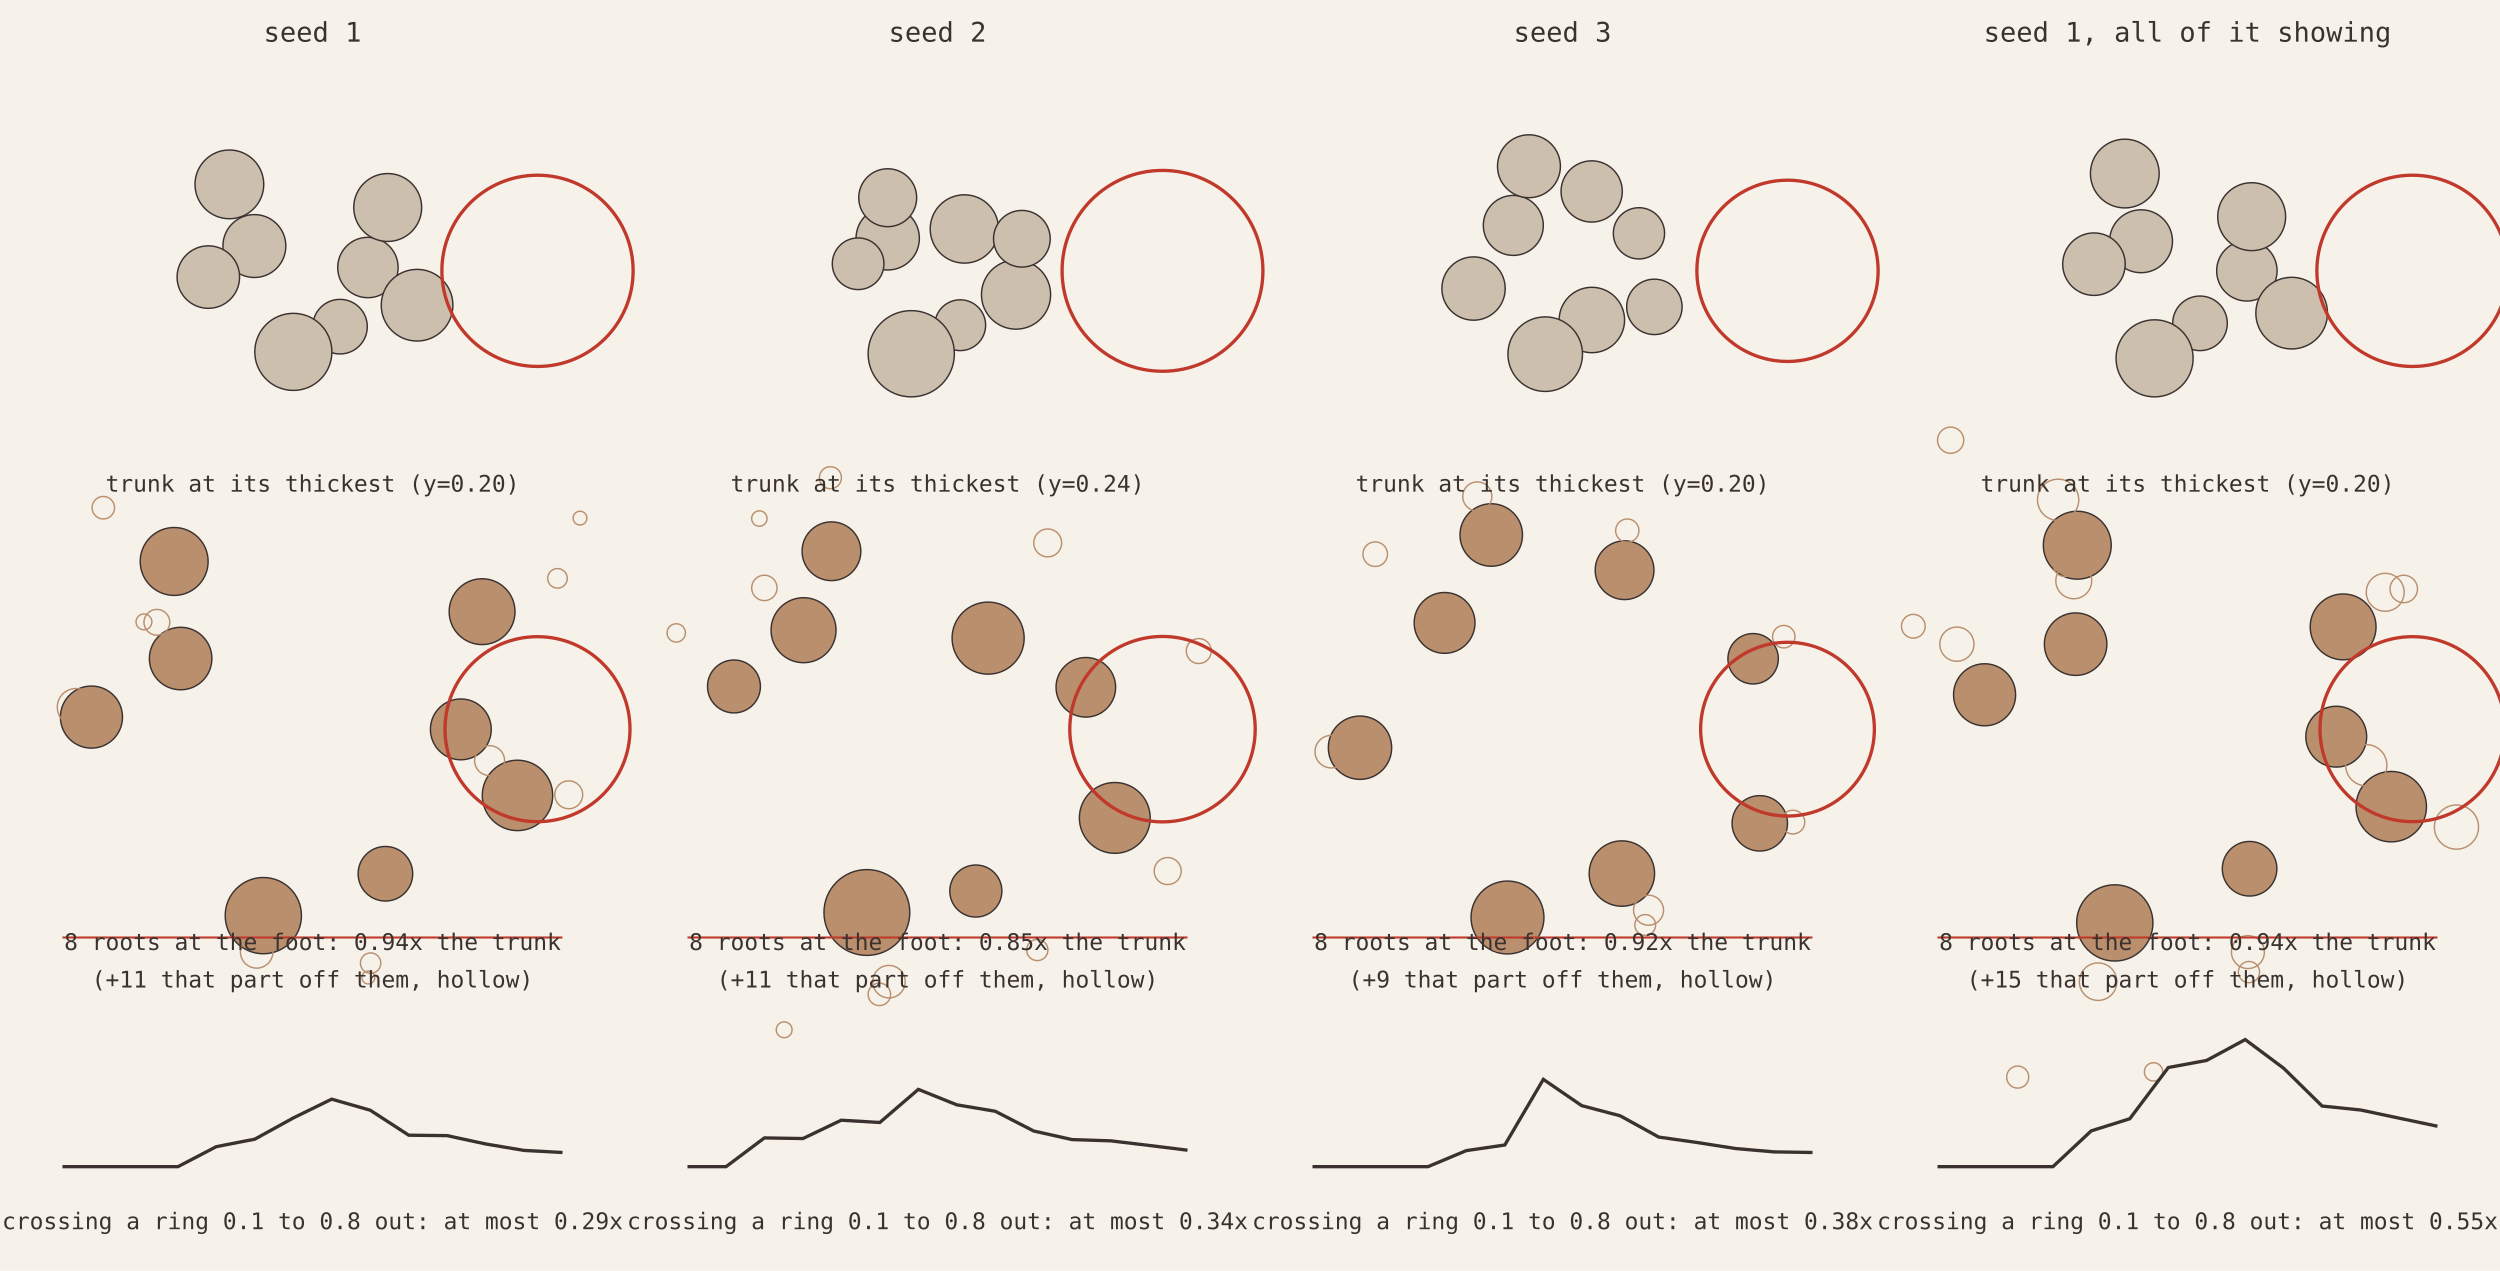
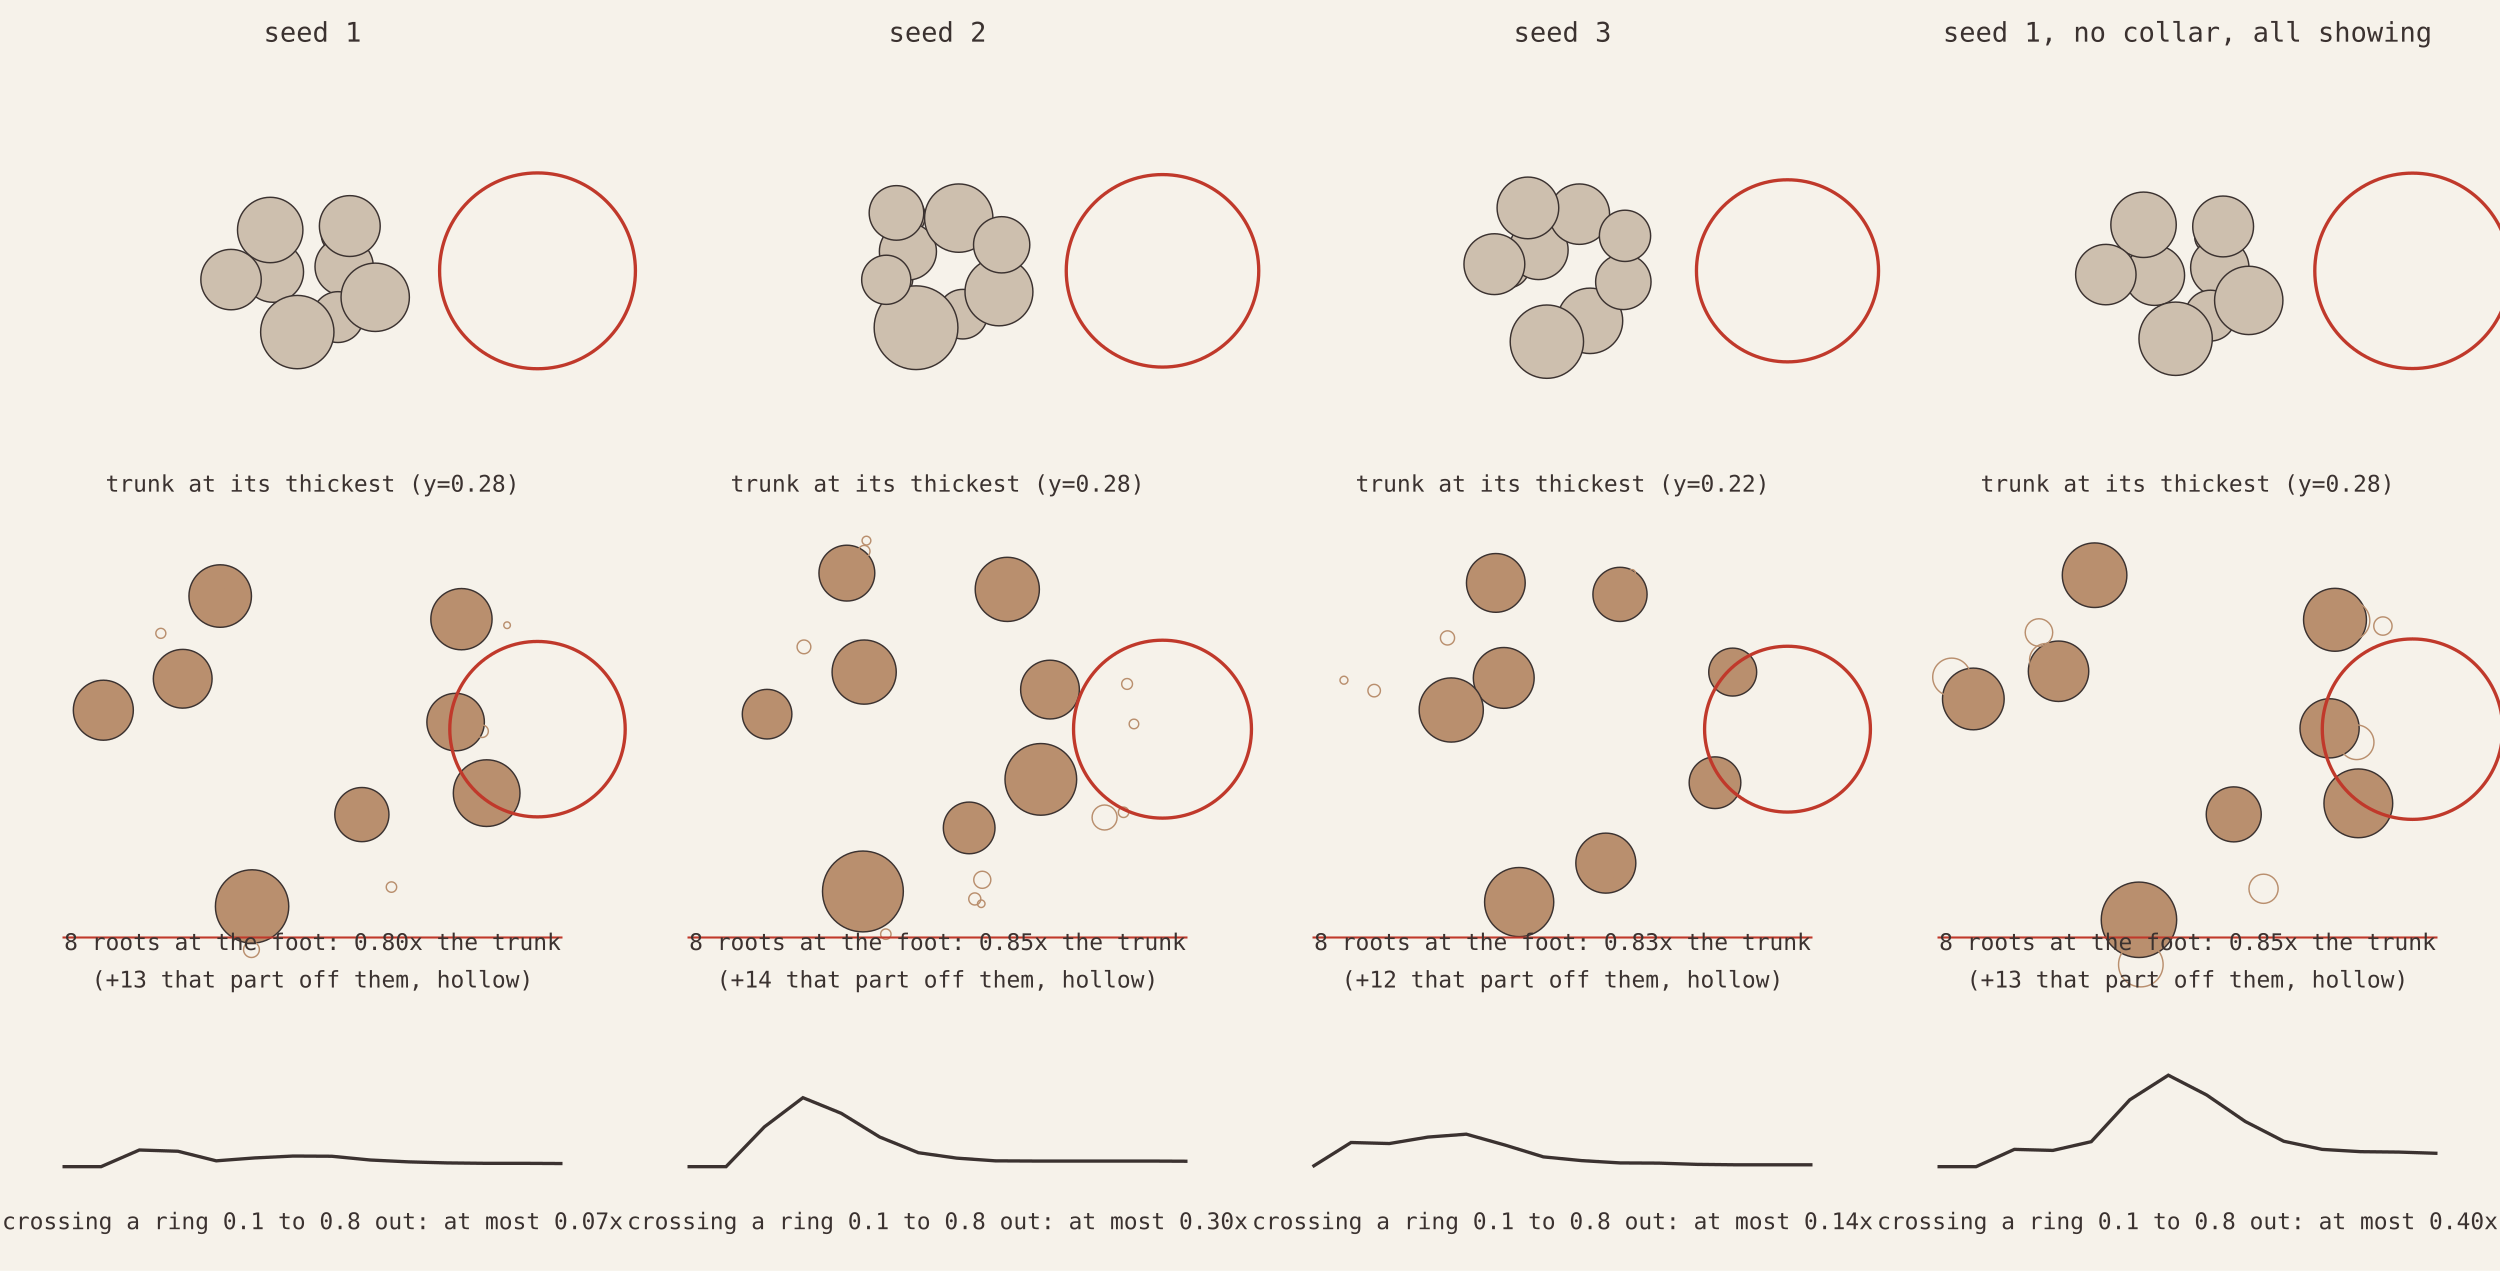
<svg xmlns="http://www.w3.org/2000/svg" width="1200" height="610" font-family="ui-monospace, Menlo, monospace">
  <rect width="100%" height="100%" fill="#f6f2ea" />
-   <circle cx="163.2" cy="156.8" r="9.7" fill="#cdbfae" stroke="#3b3230" stroke-width="0.7" />
-   <circle cx="176.6" cy="128.4" r="14.5" fill="#cdbfae" stroke="#3b3230" stroke-width="0.7" />
-   <circle cx="122.1" cy="118.1" r="15.1" fill="#cdbfae" stroke="#3b3230" stroke-width="0.7" />
-   <circle cx="163.2" cy="156.8" r="13.1" fill="#cdbfae" stroke="#3b3230" stroke-width="0.7" />
-   <circle cx="200.2" cy="146.5" r="17.2" fill="#cdbfae" stroke="#3b3230" stroke-width="0.7" />
-   <circle cx="110.1" cy="88.5" r="16.5" fill="#cdbfae" stroke="#3b3230" stroke-width="0.7" />
-   <circle cx="140.8" cy="168.9" r="18.5" fill="#cdbfae" stroke="#3b3230" stroke-width="0.7" />
-   <circle cx="186.1" cy="99.6" r="16.3" fill="#cdbfae" stroke="#3b3230" stroke-width="0.7" />
-   <circle cx="100.0" cy="133.0" r="15.0" fill="#cdbfae" stroke="#3b3230" stroke-width="0.7" />
-   <circle cx="221.2" cy="350.1" r="14.6" fill="#b98f6e" stroke="#3b3230" stroke-width="0.7" />
-   <circle cx="86.7" cy="316.1" r="15.0" fill="#b98f6e" stroke="#3b3230" stroke-width="0.7" />
-   <circle cx="185.0" cy="419.4" r="13.1" fill="#b98f6e" stroke="#3b3230" stroke-width="0.7" />
-   <circle cx="248.4" cy="381.8" r="16.9" fill="#b98f6e" stroke="#3b3230" stroke-width="0.7" />
-   <circle cx="83.6" cy="269.5" r="16.3" fill="#b98f6e" stroke="#3b3230" stroke-width="0.7" />
-   <circle cx="126.4" cy="439.5" r="18.3" fill="#b98f6e" stroke="#3b3230" stroke-width="0.7" />
-   <circle cx="231.4" cy="293.6" r="15.8" fill="#b98f6e" stroke="#3b3230" stroke-width="0.7" />
-   <circle cx="43.9" cy="344.2" r="14.9" fill="#b98f6e" stroke="#3b3230" stroke-width="0.7" />
-   <circle cx="235.0" cy="365.1" r="7.2" fill="none" stroke="#b98f6e" stroke-width="0.7" />
-   <circle cx="75.3" cy="298.7" r="6.2" fill="none" stroke="#b98f6e" stroke-width="0.7" />
-   <circle cx="69.1" cy="298.5" r="3.8" fill="none" stroke="#b98f6e" stroke-width="0.7" />
-   <circle cx="177.9" cy="462.3" r="4.9" fill="none" stroke="#b98f6e" stroke-width="0.7" />
-   <circle cx="176.8" cy="469.2" r="3.1" fill="none" stroke="#b98f6e" stroke-width="0.7" />
-   <circle cx="273.0" cy="381.5" r="6.7" fill="none" stroke="#b98f6e" stroke-width="0.7" />
-   <circle cx="49.6" cy="243.7" r="5.4" fill="none" stroke="#b98f6e" stroke-width="0.7" />
-   <circle cx="123.2" cy="456.9" r="7.8" fill="none" stroke="#b98f6e" stroke-width="0.7" />
-   <circle cx="267.6" cy="277.6" r="4.7" fill="none" stroke="#b98f6e" stroke-width="0.7" />
-   <circle cx="278.4" cy="248.7" r="3.3" fill="none" stroke="#b98f6e" stroke-width="0.7" />
-   <circle cx="36.4" cy="339.4" r="8.9" fill="none" stroke="#b98f6e" stroke-width="0.7" />
-   <circle cx="258" cy="130" r="45.9" fill="none" stroke="#c0392b" stroke-width="1.6" />
-   <circle cx="258" cy="350" r="44.4" fill="none" stroke="#c0392b" stroke-width="1.6" />
+   <circle cx="161.5" cy="150.7" r="9.4" fill="#cdbfae" stroke="#3b3230" stroke-width="0.7" />
+   <circle cx="161.7" cy="113.3" r="7.4" fill="#cdbfae" stroke="#3b3230" stroke-width="0.7" />
+   <circle cx="165.2" cy="128.0" r="14.0" fill="#cdbfae" stroke="#3b3230" stroke-width="0.7" />
+   <circle cx="131.1" cy="130.5" r="14.6" fill="#cdbfae" stroke="#3b3230" stroke-width="0.7" />
+   <circle cx="162.2" cy="152.2" r="12.2" fill="#cdbfae" stroke="#3b3230" stroke-width="0.7" />
+   <circle cx="167.9" cy="108.5" r="11.2" fill="#cdbfae" stroke="#3b3230" stroke-width="0.7" />
+   <circle cx="142.7" cy="159.4" r="11.4" fill="#cdbfae" stroke="#3b3230" stroke-width="0.7" />
+   <circle cx="180.1" cy="142.7" r="16.4" fill="#cdbfae" stroke="#3b3230" stroke-width="0.7" />
+   <circle cx="129.7" cy="110.4" r="15.7" fill="#cdbfae" stroke="#3b3230" stroke-width="0.7" />
+   <circle cx="142.7" cy="159.4" r="17.6" fill="#cdbfae" stroke="#3b3230" stroke-width="0.7" />
+   <circle cx="167.9" cy="108.5" r="14.6" fill="#cdbfae" stroke="#3b3230" stroke-width="0.7" />
+   <circle cx="110.9" cy="134.2" r="14.5" fill="#cdbfae" stroke="#3b3230" stroke-width="0.7" />
+   <circle cx="218.7" cy="346.6" r="13.8" fill="#b98f6e" stroke="#3b3230" stroke-width="0.7" />
+   <circle cx="87.7" cy="325.8" r="14.1" fill="#b98f6e" stroke="#3b3230" stroke-width="0.7" />
+   <circle cx="173.7" cy="391.0" r="13.0" fill="#b98f6e" stroke="#3b3230" stroke-width="0.7" />
+   <circle cx="233.6" cy="380.7" r="16.0" fill="#b98f6e" stroke="#3b3230" stroke-width="0.7" />
+   <circle cx="105.7" cy="286.1" r="15.0" fill="#b98f6e" stroke="#3b3230" stroke-width="0.7" />
+   <circle cx="121.0" cy="435.1" r="17.6" fill="#b98f6e" stroke="#3b3230" stroke-width="0.7" />
+   <circle cx="221.5" cy="297.2" r="14.7" fill="#b98f6e" stroke="#3b3230" stroke-width="0.7" />
+   <circle cx="49.6" cy="340.9" r="14.4" fill="#b98f6e" stroke="#3b3230" stroke-width="0.7" />
+   <circle cx="223.2" cy="347.8" r="4.2" fill="none" stroke="#b98f6e" stroke-width="0.7" />
+   <circle cx="231.4" cy="351.0" r="3.0" fill="none" stroke="#b98f6e" stroke-width="0.7" />
+   <circle cx="81.3" cy="319.2" r="2.8" fill="none" stroke="#b98f6e" stroke-width="0.7" />
+   <circle cx="77.2" cy="304.0" r="2.4" fill="none" stroke="#b98f6e" stroke-width="0.7" />
+   <circle cx="187.9" cy="425.8" r="2.5" fill="none" stroke="#b98f6e" stroke-width="0.7" />
+   <circle cx="235.8" cy="383.2" r="5.7" fill="none" stroke="#b98f6e" stroke-width="0.7" />
+   <circle cx="104.3" cy="286.3" r="4.9" fill="none" stroke="#b98f6e" stroke-width="0.7" />
+   <circle cx="106.4" cy="292.9" r="3.0" fill="none" stroke="#b98f6e" stroke-width="0.7" />
+   <circle cx="105.7" cy="284.1" r="2.2" fill="none" stroke="#b98f6e" stroke-width="0.7" />
+   <circle cx="120.7" cy="455.8" r="3.8" fill="none" stroke="#b98f6e" stroke-width="0.7" />
+   <circle cx="227.6" cy="295.3" r="3.3" fill="none" stroke="#b98f6e" stroke-width="0.7" />
+   <circle cx="243.4" cy="300.1" r="1.6" fill="none" stroke="#b98f6e" stroke-width="0.7" />
+   <circle cx="40.7" cy="337.1" r="3.3" fill="none" stroke="#b98f6e" stroke-width="0.7" />
+   <circle cx="258" cy="130" r="47.0" fill="none" stroke="#c0392b" stroke-width="1.6" />
+   <circle cx="258" cy="350" r="42.1" fill="none" stroke="#c0392b" stroke-width="1.6" />
  <line x1="30" y1="450" x2="270" y2="450" stroke="#c0392b" stroke-width="1" />
-   <polyline fill="none" stroke="#3b3230" stroke-width="1.6" points="30.0,560.0 48.5,560.0 66.9,560.0 85.4,560.0 103.8,550.4 122.3,546.8 140.8,536.6 159.2,527.6 177.7,532.9 196.2,544.9 214.6,545.1 233.1,549.1 251.5,552.2 270.0,553.2" />
+   <polyline fill="none" stroke="#3b3230" stroke-width="1.6" points="30.0,560.0 48.5,560.0 66.9,552.0 85.4,552.6 103.8,557.2 122.3,555.8 140.8,554.9 159.2,555.0 177.7,556.8 196.2,557.7 214.6,558.2 233.1,558.4 251.5,558.4 270.0,558.5" />
  <text x="150" y="20" text-anchor="middle" font-size="13" fill="#3b3230">seed 1</text>
-   <text x="150" y="236" text-anchor="middle" font-size="11" fill="#3b3230">trunk at its thickest (y=0.20)</text>
-   <text x="150" y="456" text-anchor="middle" font-size="11" fill="#3b3230">8 roots at the foot: 0.94x the trunk</text>
-   <text x="150" y="474" text-anchor="middle" font-size="11" fill="#3b3230">(+11 that part off them, hollow)</text>
-   <text x="150" y="590" text-anchor="middle" font-size="11" fill="#3b3230">crossing a ring 0.1 to 0.8 out: at most 0.29x</text>
-   <circle cx="426.1" cy="114.4" r="9.1" fill="#cdbfae" stroke="#3b3230" stroke-width="0.7" />
-   <circle cx="462.4" cy="111.6" r="10.0" fill="#cdbfae" stroke="#3b3230" stroke-width="0.7" />
-   <circle cx="411.9" cy="126.6" r="8.2" fill="#cdbfae" stroke="#3b3230" stroke-width="0.7" />
-   <circle cx="426.1" cy="94.9" r="10.2" fill="#cdbfae" stroke="#3b3230" stroke-width="0.7" />
-   <circle cx="464.8" cy="116.0" r="8.7" fill="#cdbfae" stroke="#3b3230" stroke-width="0.7" />
-   <circle cx="426.1" cy="114.4" r="15.2" fill="#cdbfae" stroke="#3b3230" stroke-width="0.7" />
-   <circle cx="460.9" cy="156.1" r="12.2" fill="#cdbfae" stroke="#3b3230" stroke-width="0.7" />
-   <circle cx="462.9" cy="109.9" r="16.4" fill="#cdbfae" stroke="#3b3230" stroke-width="0.7" />
-   <circle cx="487.7" cy="141.4" r="16.6" fill="#cdbfae" stroke="#3b3230" stroke-width="0.7" />
-   <circle cx="426.1" cy="94.9" r="13.9" fill="#cdbfae" stroke="#3b3230" stroke-width="0.7" />
-   <circle cx="437.4" cy="169.8" r="20.7" fill="#cdbfae" stroke="#3b3230" stroke-width="0.7" />
-   <circle cx="490.5" cy="114.6" r="13.6" fill="#cdbfae" stroke="#3b3230" stroke-width="0.7" />
-   <circle cx="411.9" cy="126.6" r="12.4" fill="#cdbfae" stroke="#3b3230" stroke-width="0.7" />
-   <circle cx="385.7" cy="302.5" r="15.6" fill="#b98f6e" stroke="#3b3230" stroke-width="0.7" />
-   <circle cx="468.4" cy="427.7" r="12.5" fill="#b98f6e" stroke="#3b3230" stroke-width="0.7" />
-   <circle cx="474.3" cy="306.3" r="17.3" fill="#b98f6e" stroke="#3b3230" stroke-width="0.7" />
-   <circle cx="535.1" cy="392.6" r="17.0" fill="#b98f6e" stroke="#3b3230" stroke-width="0.7" />
-   <circle cx="399.1" cy="264.6" r="14.1" fill="#b98f6e" stroke="#3b3230" stroke-width="0.7" />
-   <circle cx="416.1" cy="438.0" r="20.6" fill="#b98f6e" stroke="#3b3230" stroke-width="0.7" />
-   <circle cx="521.2" cy="329.9" r="14.3" fill="#b98f6e" stroke="#3b3230" stroke-width="0.7" />
-   <circle cx="352.3" cy="329.5" r="12.7" fill="#b98f6e" stroke="#3b3230" stroke-width="0.7" />
-   <circle cx="366.9" cy="282.2" r="6.1" fill="none" stroke="#b98f6e" stroke-width="0.7" />
-   <circle cx="364.5" cy="248.9" r="3.7" fill="none" stroke="#b98f6e" stroke-width="0.7" />
-   <circle cx="497.9" cy="456.0" r="5.1" fill="none" stroke="#b98f6e" stroke-width="0.7" />
-   <circle cx="502.9" cy="260.6" r="6.7" fill="none" stroke="#b98f6e" stroke-width="0.7" />
-   <circle cx="560.5" cy="418.1" r="6.5" fill="none" stroke="#b98f6e" stroke-width="0.7" />
-   <circle cx="398.6" cy="229.3" r="5.3" fill="none" stroke="#b98f6e" stroke-width="0.7" />
-   <circle cx="426.7" cy="471.2" r="7.8" fill="none" stroke="#b98f6e" stroke-width="0.7" />
-   <circle cx="422.1" cy="477.3" r="5.4" fill="none" stroke="#b98f6e" stroke-width="0.7" />
-   <circle cx="376.4" cy="494.3" r="3.8" fill="none" stroke="#b98f6e" stroke-width="0.7" />
-   <circle cx="575.4" cy="312.5" r="6.0" fill="none" stroke="#b98f6e" stroke-width="0.7" />
-   <circle cx="324.6" cy="303.8" r="4.4" fill="none" stroke="#b98f6e" stroke-width="0.7" />
-   <circle cx="558" cy="130" r="48.2" fill="none" stroke="#c0392b" stroke-width="1.6" />
-   <circle cx="558" cy="350" r="44.5" fill="none" stroke="#c0392b" stroke-width="1.6" />
+   <text x="150" y="236" text-anchor="middle" font-size="11" fill="#3b3230">trunk at its thickest (y=0.28)</text>
+   <text x="150" y="456" text-anchor="middle" font-size="11" fill="#3b3230">8 roots at the foot: 0.80x the trunk</text>
+   <text x="150" y="474" text-anchor="middle" font-size="11" fill="#3b3230">(+13 that part off them, hollow)</text>
+   <text x="150" y="590" text-anchor="middle" font-size="11" fill="#3b3230">crossing a ring 0.1 to 0.8 out: at most 0.07x</text>
+   <circle cx="439.3" cy="122.6" r="9.0" fill="#cdbfae" stroke="#3b3230" stroke-width="0.7" />
+   <circle cx="430.1" cy="134.2" r="8.0" fill="#cdbfae" stroke="#3b3230" stroke-width="0.7" />
+   <circle cx="479.3" cy="140.0" r="11.5" fill="#cdbfae" stroke="#3b3230" stroke-width="0.7" />
+   <circle cx="434.1" cy="103.7" r="10.0" fill="#cdbfae" stroke="#3b3230" stroke-width="0.7" />
+   <circle cx="435.8" cy="120.7" r="13.7" fill="#cdbfae" stroke="#3b3230" stroke-width="0.7" />
+   <circle cx="462.1" cy="150.8" r="11.9" fill="#cdbfae" stroke="#3b3230" stroke-width="0.7" />
+   <circle cx="460.2" cy="104.7" r="16.4" fill="#cdbfae" stroke="#3b3230" stroke-width="0.7" />
+   <circle cx="479.5" cy="140.1" r="16.3" fill="#cdbfae" stroke="#3b3230" stroke-width="0.7" />
+   <circle cx="430.3" cy="102.2" r="13.1" fill="#cdbfae" stroke="#3b3230" stroke-width="0.7" />
+   <circle cx="439.7" cy="157.3" r="20.1" fill="#cdbfae" stroke="#3b3230" stroke-width="0.7" />
+   <circle cx="480.8" cy="117.5" r="13.5" fill="#cdbfae" stroke="#3b3230" stroke-width="0.7" />
+   <circle cx="425.4" cy="134.3" r="11.8" fill="#cdbfae" stroke="#3b3230" stroke-width="0.7" />
+   <circle cx="414.8" cy="322.6" r="15.4" fill="#b98f6e" stroke="#3b3230" stroke-width="0.7" />
+   <circle cx="465.2" cy="397.4" r="12.4" fill="#b98f6e" stroke="#3b3230" stroke-width="0.7" />
+   <circle cx="483.5" cy="282.9" r="15.4" fill="#b98f6e" stroke="#3b3230" stroke-width="0.7" />
+   <circle cx="499.6" cy="374.1" r="17.2" fill="#b98f6e" stroke="#3b3230" stroke-width="0.7" />
+   <circle cx="406.5" cy="275.1" r="13.4" fill="#b98f6e" stroke="#3b3230" stroke-width="0.7" />
+   <circle cx="414.2" cy="427.9" r="19.4" fill="#b98f6e" stroke="#3b3230" stroke-width="0.7" />
+   <circle cx="504.0" cy="331.0" r="14.1" fill="#b98f6e" stroke="#3b3230" stroke-width="0.7" />
+   <circle cx="368.2" cy="342.8" r="11.9" fill="#b98f6e" stroke="#3b3230" stroke-width="0.7" />
+   <circle cx="385.9" cy="310.5" r="3.3" fill="none" stroke="#b98f6e" stroke-width="0.7" />
+   <circle cx="471.5" cy="422.3" r="4.1" fill="none" stroke="#b98f6e" stroke-width="0.7" />
+   <circle cx="467.9" cy="431.5" r="2.9" fill="none" stroke="#b98f6e" stroke-width="0.7" />
+   <circle cx="471.0" cy="433.8" r="1.8" fill="none" stroke="#b98f6e" stroke-width="0.7" />
+   <circle cx="530.2" cy="392.4" r="6.0" fill="none" stroke="#b98f6e" stroke-width="0.7" />
+   <circle cx="539.3" cy="389.9" r="2.5" fill="none" stroke="#b98f6e" stroke-width="0.7" />
+   <circle cx="406.2" cy="272.1" r="4.3" fill="none" stroke="#b98f6e" stroke-width="0.7" />
+   <circle cx="414.8" cy="264.6" r="2.8" fill="none" stroke="#b98f6e" stroke-width="0.7" />
+   <circle cx="415.9" cy="259.5" r="2.1" fill="none" stroke="#b98f6e" stroke-width="0.7" />
+   <circle cx="416.0" cy="437.6" r="4.1" fill="none" stroke="#b98f6e" stroke-width="0.7" />
+   <circle cx="425.2" cy="448.4" r="2.5" fill="none" stroke="#b98f6e" stroke-width="0.7" />
+   <circle cx="541.0" cy="328.3" r="2.6" fill="none" stroke="#b98f6e" stroke-width="0.7" />
+   <circle cx="544.3" cy="347.5" r="2.3" fill="none" stroke="#b98f6e" stroke-width="0.7" />
+   <circle cx="363.3" cy="339.3" r="2.4" fill="none" stroke="#b98f6e" stroke-width="0.7" />
+   <circle cx="558" cy="130" r="46.2" fill="none" stroke="#c0392b" stroke-width="1.6" />
+   <circle cx="558" cy="350" r="42.7" fill="none" stroke="#c0392b" stroke-width="1.6" />
  <line x1="330" y1="450" x2="570" y2="450" stroke="#c0392b" stroke-width="1" />
-   <polyline fill="none" stroke="#3b3230" stroke-width="1.6" points="330.0,560.0 348.5,560.0 366.9,546.2 385.4,546.5 403.8,537.7 422.3,538.8 440.8,522.9 459.2,530.3 477.7,533.4 496.2,542.9 514.6,547.0 533.1,547.6 551.5,549.8 570.0,552.1" />
+   <polyline fill="none" stroke="#3b3230" stroke-width="1.6" points="330.0,560.0 348.5,560.0 366.9,540.9 385.4,526.9 403.8,534.4 422.3,545.8 440.8,553.3 459.2,555.9 477.7,557.2 496.2,557.3 514.6,557.3 533.1,557.3 551.5,557.3 570.0,557.4" />
  <text x="450" y="20" text-anchor="middle" font-size="13" fill="#3b3230">seed 2</text>
-   <text x="450" y="236" text-anchor="middle" font-size="11" fill="#3b3230">trunk at its thickest (y=0.24)</text>
+   <text x="450" y="236" text-anchor="middle" font-size="11" fill="#3b3230">trunk at its thickest (y=0.28)</text>
  <text x="450" y="456" text-anchor="middle" font-size="11" fill="#3b3230">8 roots at the foot: 0.85x the trunk</text>
-   <text x="450" y="474" text-anchor="middle" font-size="11" fill="#3b3230">(+11 that part off them, hollow)</text>
-   <text x="450" y="590" text-anchor="middle" font-size="11" fill="#3b3230">crossing a ring 0.1 to 0.8 out: at most 0.34x</text>
-   <circle cx="707.3" cy="138.5" r="10.9" fill="#cdbfae" stroke="#3b3230" stroke-width="0.7" />
-   <circle cx="726.4" cy="108.2" r="14.4" fill="#cdbfae" stroke="#3b3230" stroke-width="0.7" />
-   <circle cx="764.1" cy="153.6" r="15.7" fill="#cdbfae" stroke="#3b3230" stroke-width="0.7" />
-   <circle cx="764.0" cy="91.9" r="14.7" fill="#cdbfae" stroke="#3b3230" stroke-width="0.7" />
-   <circle cx="794.1" cy="147.3" r="13.3" fill="#cdbfae" stroke="#3b3230" stroke-width="0.7" />
-   <circle cx="733.9" cy="79.8" r="15.1" fill="#cdbfae" stroke="#3b3230" stroke-width="0.7" />
-   <circle cx="741.7" cy="170.0" r="17.9" fill="#cdbfae" stroke="#3b3230" stroke-width="0.7" />
-   <circle cx="786.7" cy="112.0" r="12.3" fill="#cdbfae" stroke="#3b3230" stroke-width="0.7" />
-   <circle cx="707.3" cy="138.5" r="15.2" fill="#cdbfae" stroke="#3b3230" stroke-width="0.7" />
-   <circle cx="693.4" cy="299.0" r="14.6" fill="#b98f6e" stroke="#3b3230" stroke-width="0.7" />
-   <circle cx="778.5" cy="419.3" r="15.7" fill="#b98f6e" stroke="#3b3230" stroke-width="0.7" />
-   <circle cx="779.8" cy="273.7" r="14.1" fill="#b98f6e" stroke="#3b3230" stroke-width="0.7" />
-   <circle cx="844.7" cy="395.2" r="13.3" fill="#b98f6e" stroke="#3b3230" stroke-width="0.7" />
-   <circle cx="715.8" cy="256.8" r="15.0" fill="#b98f6e" stroke="#3b3230" stroke-width="0.7" />
-   <circle cx="723.6" cy="440.4" r="17.5" fill="#b98f6e" stroke="#3b3230" stroke-width="0.7" />
-   <circle cx="841.5" cy="316.2" r="12.1" fill="#b98f6e" stroke="#3b3230" stroke-width="0.7" />
-   <circle cx="652.8" cy="358.9" r="15.2" fill="#b98f6e" stroke="#3b3230" stroke-width="0.7" />
-   <circle cx="660.1" cy="266.0" r="5.9" fill="none" stroke="#b98f6e" stroke-width="0.7" />
-   <circle cx="791.3" cy="436.9" r="7.2" fill="none" stroke="#b98f6e" stroke-width="0.7" />
-   <circle cx="789.7" cy="444.0" r="5.0" fill="none" stroke="#b98f6e" stroke-width="0.7" />
-   <circle cx="781.1" cy="254.7" r="5.6" fill="none" stroke="#b98f6e" stroke-width="0.7" />
-   <circle cx="860.6" cy="394.6" r="5.7" fill="none" stroke="#b98f6e" stroke-width="0.7" />
-   <circle cx="709.1" cy="238.3" r="7.0" fill="none" stroke="#b98f6e" stroke-width="0.7" />
-   <circle cx="720.6" cy="448.3" r="8.4" fill="none" stroke="#b98f6e" stroke-width="0.7" />
-   <circle cx="856.2" cy="305.6" r="5.4" fill="none" stroke="#b98f6e" stroke-width="0.7" />
-   <circle cx="639.0" cy="360.8" r="7.8" fill="none" stroke="#b98f6e" stroke-width="0.7" />
-   <circle cx="858" cy="130" r="43.5" fill="none" stroke="#c0392b" stroke-width="1.6" />
-   <circle cx="858" cy="350" r="41.7" fill="none" stroke="#c0392b" stroke-width="1.6" />
+   <text x="450" y="474" text-anchor="middle" font-size="11" fill="#3b3230">(+14 that part off them, hollow)</text>
+   <text x="450" y="590" text-anchor="middle" font-size="11" fill="#3b3230">crossing a ring 0.1 to 0.8 out: at most 0.30x</text>
+   <circle cx="740.0" cy="121.3" r="8.2" fill="#cdbfae" stroke="#3b3230" stroke-width="0.7" />
+   <circle cx="723.7" cy="127.5" r="10.7" fill="#cdbfae" stroke="#3b3230" stroke-width="0.7" />
+   <circle cx="738.5" cy="120.0" r="14.2" fill="#cdbfae" stroke="#3b3230" stroke-width="0.7" />
+   <circle cx="763.2" cy="154.0" r="15.7" fill="#cdbfae" stroke="#3b3230" stroke-width="0.7" />
+   <circle cx="758.1" cy="102.8" r="14.5" fill="#cdbfae" stroke="#3b3230" stroke-width="0.7" />
+   <circle cx="779.2" cy="135.3" r="13.3" fill="#cdbfae" stroke="#3b3230" stroke-width="0.7" />
+   <circle cx="733.4" cy="99.8" r="14.8" fill="#cdbfae" stroke="#3b3230" stroke-width="0.7" />
+   <circle cx="742.5" cy="164.0" r="17.6" fill="#cdbfae" stroke="#3b3230" stroke-width="0.7" />
+   <circle cx="780.0" cy="113.2" r="12.3" fill="#cdbfae" stroke="#3b3230" stroke-width="0.7" />
+   <circle cx="717.3" cy="126.8" r="14.6" fill="#cdbfae" stroke="#3b3230" stroke-width="0.7" />
+   <circle cx="721.8" cy="325.4" r="14.6" fill="#b98f6e" stroke="#3b3230" stroke-width="0.7" />
+   <circle cx="770.8" cy="414.3" r="14.4" fill="#b98f6e" stroke="#3b3230" stroke-width="0.7" />
+   <circle cx="777.6" cy="285.3" r="13.0" fill="#b98f6e" stroke="#3b3230" stroke-width="0.7" />
+   <circle cx="823.2" cy="375.7" r="12.4" fill="#b98f6e" stroke="#3b3230" stroke-width="0.7" />
+   <circle cx="718.0" cy="279.8" r="14.1" fill="#b98f6e" stroke="#3b3230" stroke-width="0.7" />
+   <circle cx="729.2" cy="433.0" r="16.6" fill="#b98f6e" stroke="#3b3230" stroke-width="0.7" />
+   <circle cx="831.7" cy="322.6" r="11.5" fill="#b98f6e" stroke="#3b3230" stroke-width="0.7" />
+   <circle cx="696.6" cy="340.8" r="15.4" fill="#b98f6e" stroke="#3b3230" stroke-width="0.7" />
+   <circle cx="694.8" cy="306.2" r="3.4" fill="none" stroke="#b98f6e" stroke-width="0.7" />
+   <circle cx="771.1" cy="416.6" r="5.3" fill="none" stroke="#b98f6e" stroke-width="0.7" />
+   <circle cx="778.9" cy="282.5" r="4.1" fill="none" stroke="#b98f6e" stroke-width="0.7" />
+   <circle cx="783.4" cy="275.0" r="1.6" fill="none" stroke="#b98f6e" stroke-width="0.7" />
+   <circle cx="829.3" cy="377.5" r="2.2" fill="none" stroke="#b98f6e" stroke-width="0.7" />
+   <circle cx="718.4" cy="278.5" r="5.2" fill="none" stroke="#b98f6e" stroke-width="0.7" />
+   <circle cx="729.0" cy="435.5" r="5.5" fill="none" stroke="#b98f6e" stroke-width="0.7" />
+   <circle cx="723.2" cy="439.9" r="2.5" fill="none" stroke="#b98f6e" stroke-width="0.7" />
+   <circle cx="720.5" cy="441.2" r="1.6" fill="none" stroke="#b98f6e" stroke-width="0.7" />
+   <circle cx="834.5" cy="323.2" r="3.4" fill="none" stroke="#b98f6e" stroke-width="0.7" />
+   <circle cx="659.6" cy="331.5" r="3.0" fill="none" stroke="#b98f6e" stroke-width="0.7" />
+   <circle cx="645.1" cy="326.5" r="1.9" fill="none" stroke="#b98f6e" stroke-width="0.7" />
+   <circle cx="858" cy="130" r="43.7" fill="none" stroke="#c0392b" stroke-width="1.6" />
+   <circle cx="858" cy="350" r="39.8" fill="none" stroke="#c0392b" stroke-width="1.6" />
  <line x1="630" y1="450" x2="870" y2="450" stroke="#c0392b" stroke-width="1" />
-   <polyline fill="none" stroke="#3b3230" stroke-width="1.6" points="630.0,560.0 648.5,560.0 666.9,560.0 685.4,560.0 703.8,552.3 722.3,549.6 740.8,518.1 759.2,530.7 777.7,535.6 796.2,545.8 814.6,548.4 833.1,551.3 851.5,552.9 870.0,553.2" />
+   <polyline fill="none" stroke="#3b3230" stroke-width="1.6" points="630.0,560.0 648.5,548.4 666.9,548.9 685.4,545.8 703.8,544.4 722.3,549.6 740.8,555.3 759.2,557.1 777.7,558.2 796.2,558.3 814.6,558.9 833.1,559.1 851.5,559.1 870.0,559.1" />
  <text x="750" y="20" text-anchor="middle" font-size="13" fill="#3b3230">seed 3</text>
-   <text x="750" y="236" text-anchor="middle" font-size="11" fill="#3b3230">trunk at its thickest (y=0.20)</text>
-   <text x="750" y="456" text-anchor="middle" font-size="11" fill="#3b3230">8 roots at the foot: 0.92x the trunk</text>
-   <text x="750" y="474" text-anchor="middle" font-size="11" fill="#3b3230">(+9 that part off them, hollow)</text>
-   <text x="750" y="590" text-anchor="middle" font-size="11" fill="#3b3230">crossing a ring 0.1 to 0.8 out: at most 0.38x</text>
-   <circle cx="1056.0" cy="155.2" r="9.7" fill="#cdbfae" stroke="#3b3230" stroke-width="0.7" />
-   <circle cx="1078.5" cy="130.0" r="14.5" fill="#cdbfae" stroke="#3b3230" stroke-width="0.7" />
-   <circle cx="1027.7" cy="115.8" r="15.1" fill="#cdbfae" stroke="#3b3230" stroke-width="0.7" />
-   <circle cx="1056.0" cy="155.2" r="13.1" fill="#cdbfae" stroke="#3b3230" stroke-width="0.7" />
-   <circle cx="1100.0" cy="150.3" r="17.2" fill="#cdbfae" stroke="#3b3230" stroke-width="0.7" />
-   <circle cx="1019.9" cy="83.3" r="16.5" fill="#cdbfae" stroke="#3b3230" stroke-width="0.7" />
-   <circle cx="1034.2" cy="172.0" r="18.5" fill="#cdbfae" stroke="#3b3230" stroke-width="0.7" />
-   <circle cx="1080.8" cy="104.0" r="16.3" fill="#cdbfae" stroke="#3b3230" stroke-width="0.7" />
-   <circle cx="1005.1" cy="126.8" r="15.0" fill="#cdbfae" stroke="#3b3230" stroke-width="0.7" />
-   <circle cx="1121.4" cy="353.6" r="14.6" fill="#b98f6e" stroke="#3b3230" stroke-width="0.7" />
-   <circle cx="996.3" cy="309.2" r="15.0" fill="#b98f6e" stroke="#3b3230" stroke-width="0.7" />
-   <circle cx="1079.8" cy="417.0" r="13.1" fill="#b98f6e" stroke="#3b3230" stroke-width="0.7" />
-   <circle cx="1147.8" cy="387.2" r="16.9" fill="#b98f6e" stroke="#3b3230" stroke-width="0.7" />
-   <circle cx="997.1" cy="261.7" r="16.3" fill="#b98f6e" stroke="#3b3230" stroke-width="0.7" />
-   <circle cx="1015.1" cy="443.0" r="18.3" fill="#b98f6e" stroke="#3b3230" stroke-width="0.7" />
-   <circle cx="1124.7" cy="300.9" r="15.8" fill="#b98f6e" stroke="#3b3230" stroke-width="0.7" />
-   <circle cx="952.6" cy="333.5" r="14.9" fill="#b98f6e" stroke="#3b3230" stroke-width="0.7" />
-   <circle cx="1135.8" cy="367.3" r="9.9" fill="none" stroke="#b98f6e" stroke-width="0.7" />
-   <circle cx="995.4" cy="278.8" r="8.6" fill="none" stroke="#b98f6e" stroke-width="0.7" />
-   <circle cx="991.0" cy="271.4" r="5.3" fill="none" stroke="#b98f6e" stroke-width="0.7" />
-   <circle cx="1079.0" cy="457.0" r="7.9" fill="none" stroke="#b98f6e" stroke-width="0.7" />
-   <circle cx="1079.5" cy="466.6" r="5.1" fill="none" stroke="#b98f6e" stroke-width="0.7" />
-   <circle cx="1033.7" cy="514.5" r="4.4" fill="none" stroke="#b98f6e" stroke-width="0.7" />
-   <circle cx="1179.1" cy="397.0" r="10.6" fill="none" stroke="#b98f6e" stroke-width="0.7" />
-   <circle cx="987.9" cy="239.9" r="9.9" fill="none" stroke="#b98f6e" stroke-width="0.7" />
-   <circle cx="936.3" cy="211.3" r="6.3" fill="none" stroke="#b98f6e" stroke-width="0.7" />
-   <circle cx="1007.1" cy="471.2" r="9.0" fill="none" stroke="#b98f6e" stroke-width="0.7" />
-   <circle cx="968.5" cy="517.0" r="5.3" fill="none" stroke="#b98f6e" stroke-width="0.7" />
-   <circle cx="1144.9" cy="284.3" r="9.1" fill="none" stroke="#b98f6e" stroke-width="0.7" />
-   <circle cx="1153.8" cy="282.7" r="6.6" fill="none" stroke="#b98f6e" stroke-width="0.7" />
-   <circle cx="939.3" cy="309.2" r="8.2" fill="none" stroke="#b98f6e" stroke-width="0.7" />
-   <circle cx="918.4" cy="300.6" r="5.7" fill="none" stroke="#b98f6e" stroke-width="0.7" />
-   <circle cx="1158" cy="130" r="45.9" fill="none" stroke="#c0392b" stroke-width="1.6" />
-   <circle cx="1158" cy="350" r="44.4" fill="none" stroke="#c0392b" stroke-width="1.6" />
+   <text x="750" y="236" text-anchor="middle" font-size="11" fill="#3b3230">trunk at its thickest (y=0.22)</text>
+   <text x="750" y="456" text-anchor="middle" font-size="11" fill="#3b3230">8 roots at the foot: 0.83x the trunk</text>
+   <text x="750" y="474" text-anchor="middle" font-size="11" fill="#3b3230">(+12 that part off them, hollow)</text>
+   <text x="750" y="590" text-anchor="middle" font-size="11" fill="#3b3230">crossing a ring 0.1 to 0.8 out: at most 0.14x</text>
+   <circle cx="1060.3" cy="150.1" r="9.4" fill="#cdbfae" stroke="#3b3230" stroke-width="0.7" />
+   <circle cx="1060.9" cy="114.0" r="7.4" fill="#cdbfae" stroke="#3b3230" stroke-width="0.7" />
+   <circle cx="1065.5" cy="128.4" r="14.0" fill="#cdbfae" stroke="#3b3230" stroke-width="0.7" />
+   <circle cx="1034.2" cy="132.2" r="14.4" fill="#cdbfae" stroke="#3b3230" stroke-width="0.7" />
+   <circle cx="1061.0" cy="151.5" r="12.2" fill="#cdbfae" stroke="#3b3230" stroke-width="0.7" />
+   <circle cx="1067.1" cy="108.7" r="11.2" fill="#cdbfae" stroke="#3b3230" stroke-width="0.7" />
+   <circle cx="1044.3" cy="162.6" r="11.4" fill="#cdbfae" stroke="#3b3230" stroke-width="0.7" />
+   <circle cx="1079.4" cy="144.2" r="16.4" fill="#cdbfae" stroke="#3b3230" stroke-width="0.7" />
+   <circle cx="1028.9" cy="107.9" r="15.7" fill="#cdbfae" stroke="#3b3230" stroke-width="0.7" />
+   <circle cx="1044.3" cy="162.6" r="17.6" fill="#cdbfae" stroke="#3b3230" stroke-width="0.7" />
+   <circle cx="1067.1" cy="108.7" r="14.6" fill="#cdbfae" stroke="#3b3230" stroke-width="0.7" />
+   <circle cx="1010.8" cy="131.8" r="14.5" fill="#cdbfae" stroke="#3b3230" stroke-width="0.7" />
+   <circle cx="1118.2" cy="349.6" r="14.2" fill="#b98f6e" stroke="#3b3230" stroke-width="0.7" />
+   <circle cx="988.1" cy="322.2" r="14.5" fill="#b98f6e" stroke="#3b3230" stroke-width="0.7" />
+   <circle cx="1072.2" cy="390.9" r="13.2" fill="#b98f6e" stroke="#3b3230" stroke-width="0.7" />
+   <circle cx="1132.0" cy="385.6" r="16.5" fill="#b98f6e" stroke="#3b3230" stroke-width="0.7" />
+   <circle cx="1005.4" cy="276.1" r="15.5" fill="#b98f6e" stroke="#3b3230" stroke-width="0.7" />
+   <circle cx="1026.7" cy="441.5" r="18.1" fill="#b98f6e" stroke="#3b3230" stroke-width="0.7" />
+   <circle cx="1120.8" cy="297.5" r="15.1" fill="#b98f6e" stroke="#3b3230" stroke-width="0.7" />
+   <circle cx="947.2" cy="335.5" r="14.8" fill="#b98f6e" stroke="#3b3230" stroke-width="0.7" />
+   <circle cx="1122.8" cy="351.7" r="8.3" fill="none" stroke="#b98f6e" stroke-width="0.7" />
+   <circle cx="1131.2" cy="356.3" r="8.3" fill="none" stroke="#b98f6e" stroke-width="0.7" />
+   <circle cx="982.1" cy="316.8" r="7.9" fill="none" stroke="#b98f6e" stroke-width="0.7" />
+   <circle cx="978.7" cy="303.6" r="6.6" fill="none" stroke="#b98f6e" stroke-width="0.7" />
+   <circle cx="1086.5" cy="426.6" r="7.0" fill="none" stroke="#b98f6e" stroke-width="0.7" />
+   <circle cx="1134.1" cy="388.9" r="11.2" fill="none" stroke="#b98f6e" stroke-width="0.7" />
+   <circle cx="1004.3" cy="275.0" r="9.7" fill="none" stroke="#b98f6e" stroke-width="0.7" />
+   <circle cx="999.9" cy="280.8" r="6.0" fill="none" stroke="#b98f6e" stroke-width="0.7" />
+   <circle cx="1005.4" cy="281.3" r="6.2" fill="none" stroke="#b98f6e" stroke-width="0.7" />
+   <circle cx="1027.6" cy="463.0" r="10.7" fill="none" stroke="#b98f6e" stroke-width="0.7" />
+   <circle cx="1128.3" cy="297.9" r="9.2" fill="none" stroke="#b98f6e" stroke-width="0.7" />
+   <circle cx="1143.8" cy="300.5" r="4.4" fill="none" stroke="#b98f6e" stroke-width="0.7" />
+   <circle cx="936.8" cy="325.0" r="9.1" fill="none" stroke="#b98f6e" stroke-width="0.7" />
+   <circle cx="1158" cy="130" r="46.9" fill="none" stroke="#c0392b" stroke-width="1.6" />
+   <circle cx="1158" cy="350" r="43.3" fill="none" stroke="#c0392b" stroke-width="1.6" />
  <line x1="930" y1="450" x2="1170" y2="450" stroke="#c0392b" stroke-width="1" />
-   <polyline fill="none" stroke="#3b3230" stroke-width="1.6" points="930.0,560.0 948.5,560.0 966.9,560.0 985.4,560.0 1003.8,542.8 1022.3,537.0 1040.8,512.4 1059.2,509.0 1077.7,499.0 1096.2,512.8 1114.6,530.9 1133.1,532.8 1151.5,536.7 1170.0,540.6" />
-   <text x="1050" y="20" text-anchor="middle" font-size="13" fill="#3b3230">seed 1, all of it showing</text>
-   <text x="1050" y="236" text-anchor="middle" font-size="11" fill="#3b3230">trunk at its thickest (y=0.20)</text>
-   <text x="1050" y="456" text-anchor="middle" font-size="11" fill="#3b3230">8 roots at the foot: 0.94x the trunk</text>
-   <text x="1050" y="474" text-anchor="middle" font-size="11" fill="#3b3230">(+15 that part off them, hollow)</text>
-   <text x="1050" y="590" text-anchor="middle" font-size="11" fill="#3b3230">crossing a ring 0.1 to 0.8 out: at most 0.55x</text>
+   <polyline fill="none" stroke="#3b3230" stroke-width="1.6" points="930.0,560.0 948.5,560.0 966.9,551.7 985.4,552.2 1003.8,548.0 1022.3,527.9 1040.8,516.1 1059.2,525.6 1077.7,538.3 1096.2,547.8 1114.6,551.7 1133.1,552.8 1151.5,553.0 1170.0,553.6" />
+   <text x="1050" y="20" text-anchor="middle" font-size="13" fill="#3b3230">seed 1, no collar, all showing</text>
+   <text x="1050" y="236" text-anchor="middle" font-size="11" fill="#3b3230">trunk at its thickest (y=0.28)</text>
+   <text x="1050" y="456" text-anchor="middle" font-size="11" fill="#3b3230">8 roots at the foot: 0.85x the trunk</text>
+   <text x="1050" y="474" text-anchor="middle" font-size="11" fill="#3b3230">(+13 that part off them, hollow)</text>
+   <text x="1050" y="590" text-anchor="middle" font-size="11" fill="#3b3230">crossing a ring 0.1 to 0.8 out: at most 0.40x</text>
</svg>
